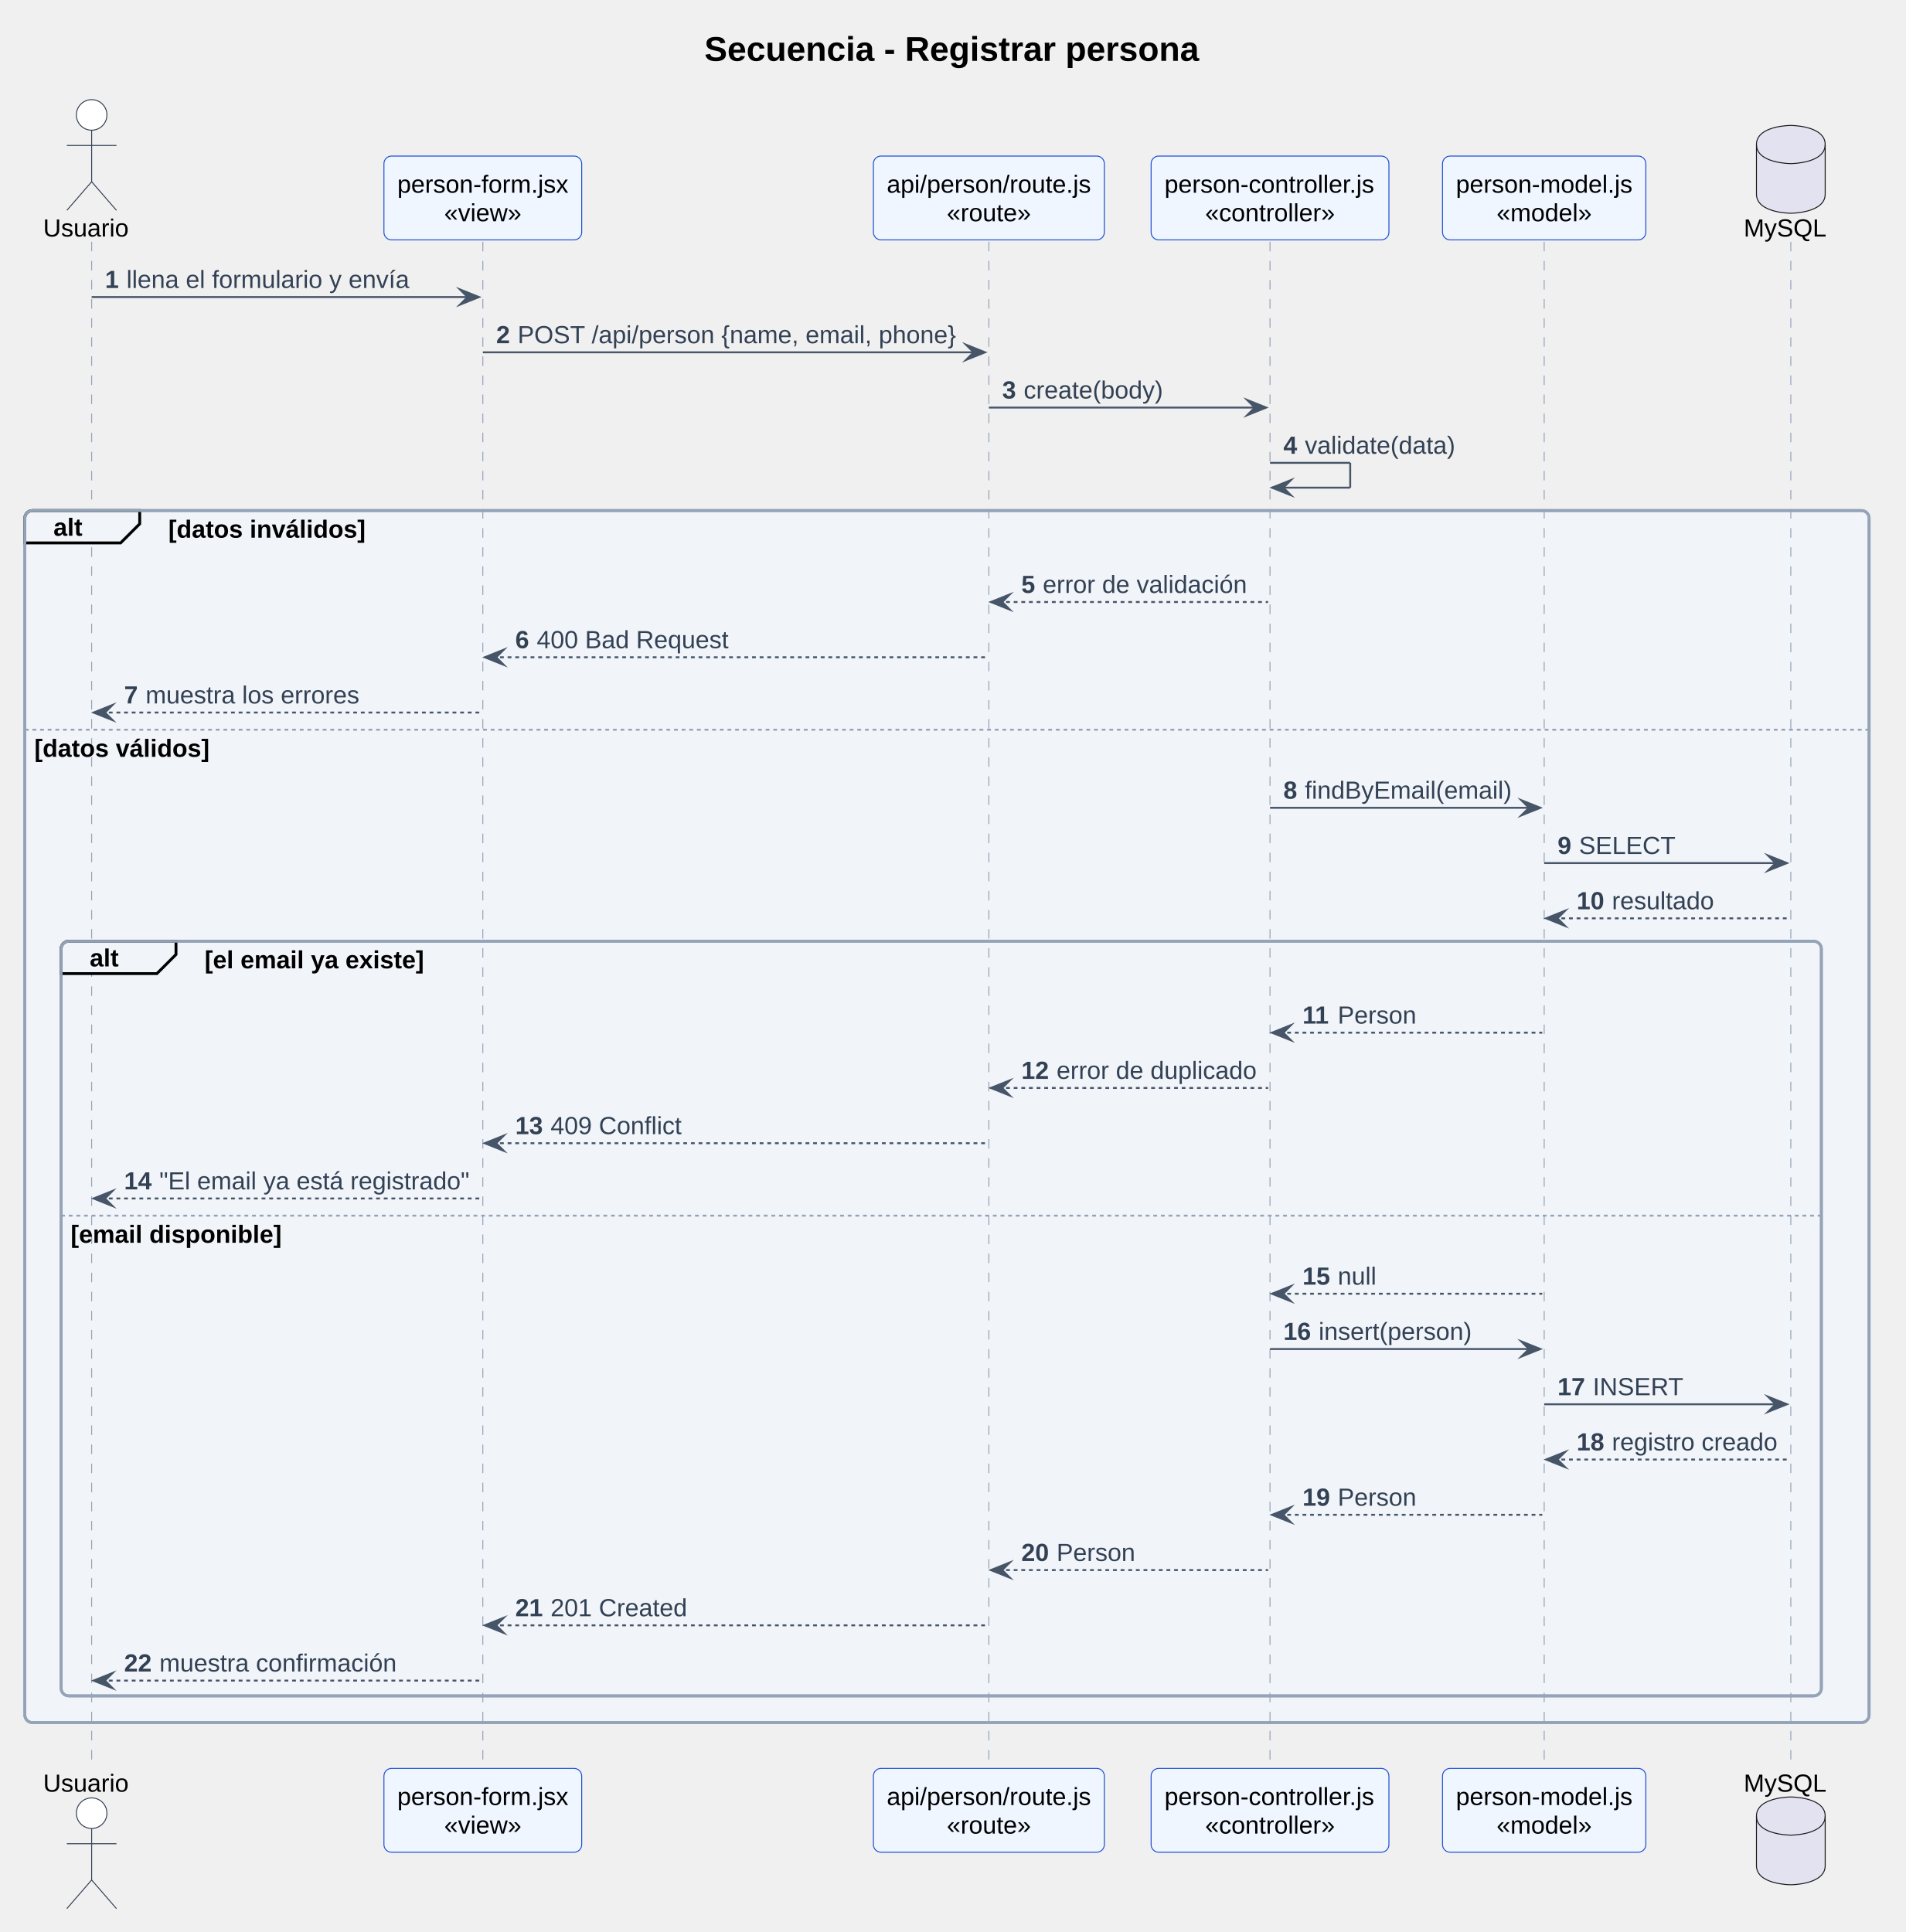
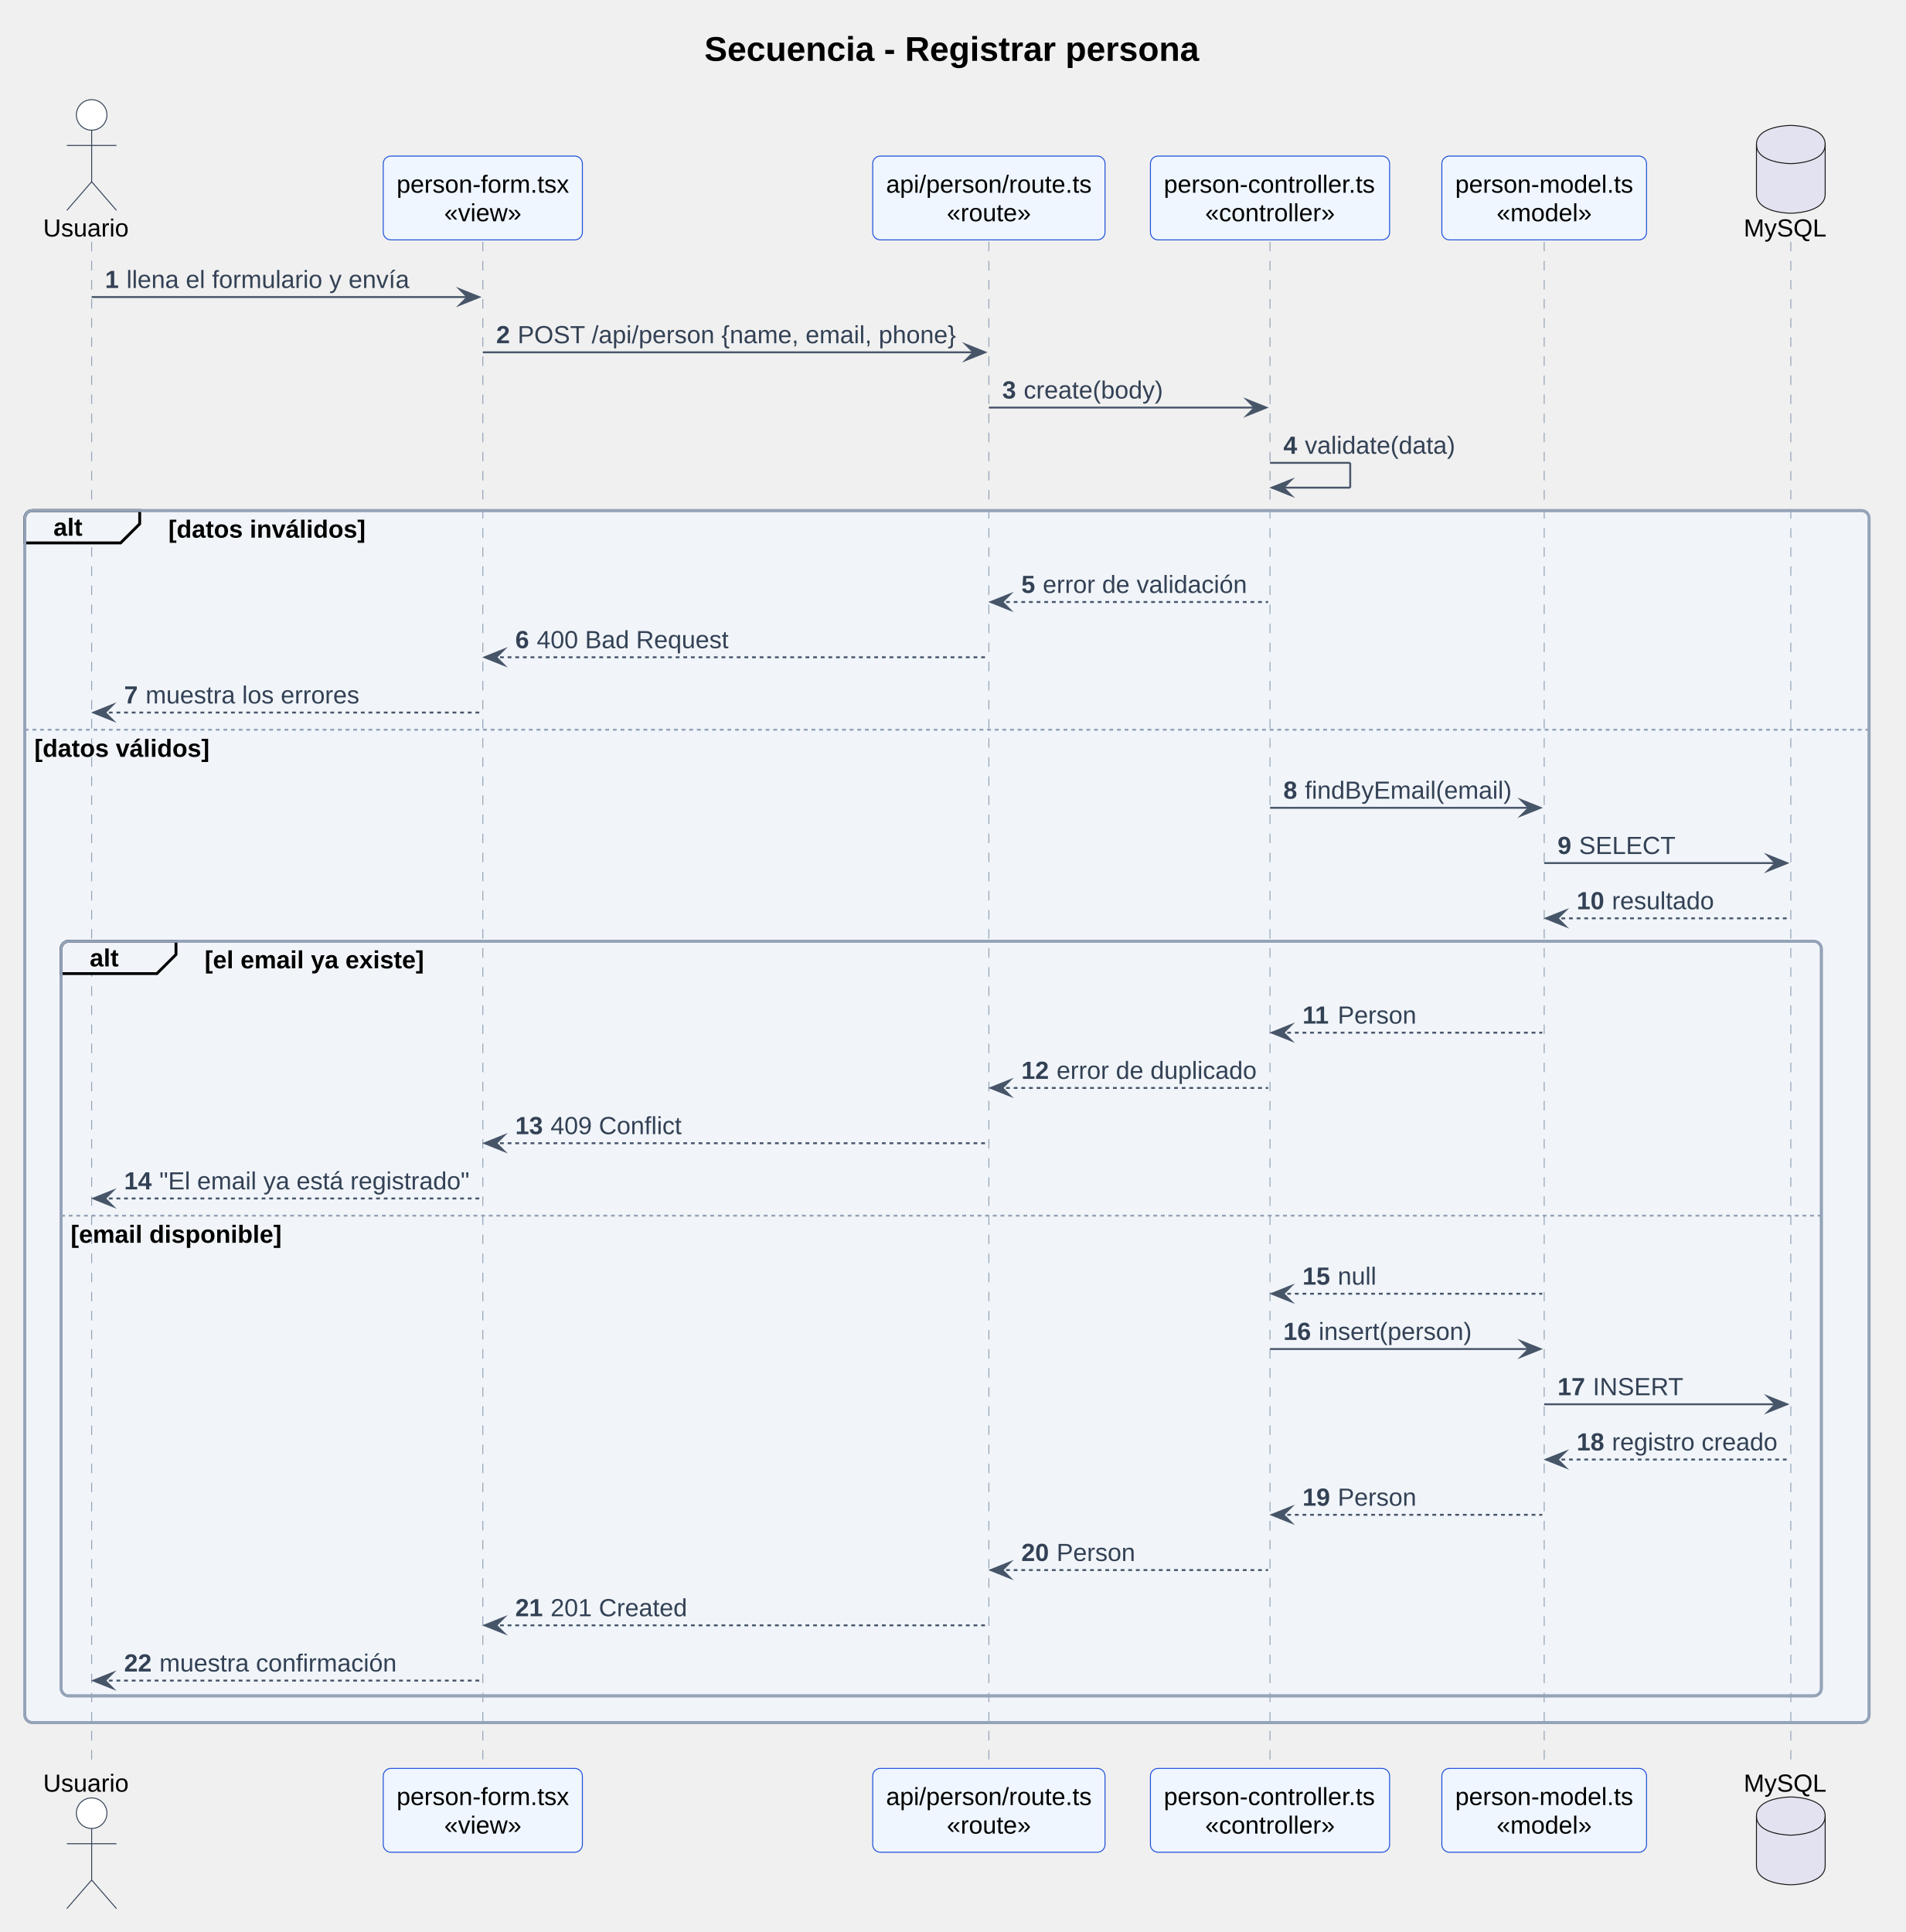
<svg xmlns="http://www.w3.org/2000/svg" version="1.1" data-diagram-type="SEQUENCE" style="width:998px;height:1012px;background:#FFFFFF;" width="998px" height="1012px" viewBox="0 0 998 1012" zoomAndPan="magnify" preserveAspectRatio="none" contentStyleType="text/css">
  <defs />
  <g font-family="sans-serif" lengthAdjust="spacing">
    <g class="title" data-source-line="2">
      <text x="368.905" y="31.884" fill="#000" font-size="18" textLength="259.102" font-weight="700" font-family="Arial">Secuencia - Registrar persona</text>
    </g>
    <rect x="13" y="267.442" width="965.912" height="634.872" fill="#F1F5F9" style="stroke:#F1F5F9;stroke-width:1;" rx="4" ry="4" />
    <rect x="13" y="267.442" width="965.912" height="634.872" fill="none" style="stroke:#94A3B8;stroke-width:1.5;" rx="4" ry="4" />
    <rect x="32" y="493.032" width="921.912" height="395.282" fill="#F1F5F9" style="stroke:#F1F5F9;stroke-width:1;" rx="4" ry="4" />
    <rect x="32" y="493.032" width="921.912" height="395.282" fill="none" style="stroke:#94A3B8;stroke-width:1.5;" rx="4" ry="4" />
    <g class="participant-lifeline" data-qualified-name="U" data-entity-uid="part1" id="part1-lifeline" data-source-line="5">
      <g>
        <rect x="44.5" y="126.647" width="8" height="799.667" fill="#000" fill-opacity="0" />
        <line x1="48" y1="126.647" x2="48" y2="926.314" style="stroke:#94A3B8;stroke-width:0.5;stroke-dasharray:5,5;" />
      </g>
    </g>
    <g class="participant-lifeline" data-qualified-name="V" data-entity-uid="part2" id="part2-lifeline" data-source-line="6">
      <g>
        <rect x="249.371" y="126.647" width="8" height="799.667" fill="#000" fill-opacity="0" />
        <line x1="252.871" y1="126.647" x2="252.871" y2="926.314" style="stroke:#94A3B8;stroke-width:0.5;stroke-dasharray:5,5;" />
      </g>
    </g>
    <g class="participant-lifeline" data-qualified-name="R" data-entity-uid="part3" id="part3-lifeline" data-source-line="7">
      <g>
        <rect x="514.405" y="126.647" width="8" height="799.667" fill="#000" fill-opacity="0" />
        <line x1="517.905" y1="126.647" x2="517.905" y2="926.314" style="stroke:#94A3B8;stroke-width:0.5;stroke-dasharray:5,5;" />
      </g>
    </g>
    <g class="participant-lifeline" data-qualified-name="C" data-entity-uid="part4" id="part4-lifeline" data-source-line="8">
      <g>
        <rect x="661.652" y="126.647" width="8" height="799.667" fill="#000" fill-opacity="0" />
        <line x1="665.152" y1="126.647" x2="665.152" y2="926.314" style="stroke:#94A3B8;stroke-width:0.5;stroke-dasharray:5,5;" />
      </g>
    </g>
    <g class="participant-lifeline" data-qualified-name="M" data-entity-uid="part5" id="part5-lifeline" data-source-line="9">
      <g>
        <rect x="805.243" y="126.647" width="8" height="799.667" fill="#000" fill-opacity="0" />
        <line x1="808.743" y1="126.647" x2="808.743" y2="926.314" style="stroke:#94A3B8;stroke-width:0.5;stroke-dasharray:5,5;" />
      </g>
    </g>
    <g class="participant-lifeline" data-qualified-name="DB" data-entity-uid="part6" id="part6-lifeline" data-source-line="10">
      <g>
        <rect x="934.412" y="126.647" width="8" height="799.667" fill="#000" fill-opacity="0" />
        <line x1="937.912" y1="126.647" x2="937.912" y2="926.314" style="stroke:#94A3B8;stroke-width:0.5;stroke-dasharray:5,5;" />
      </g>
    </g>
    <g class="participant participant-head" data-qualified-name="U" data-entity-uid="part1" id="part1-head" data-source-line="5">
      <text x="22.602" y="123.892" fill="#000" font-size="13" textLength="44.795" font-family="Arial">Usuario</text>
      <ellipse cx="48" cy="60.198" rx="8" ry="8" fill="#FFF" style="stroke:#334155;stroke-width:0.5;" />
      <path d="M48,68.198 L48,95.198 M35,76.198 L61,76.198 M48,95.198 L35,110.198 M48,95.198 L61,110.198" style="stroke:#334155;stroke-width:0.5;" fill="none" />
    </g>
    <g class="participant participant-head" data-qualified-name="V" data-entity-uid="part2" id="part2-head" data-source-line="6">
-       <rect x="201.082" y="81.75" width="103.578" height="43.897" fill="#EFF6FF" style="stroke:#1D4ED8;stroke-width:0.5;" rx="4" ry="4" />
-       <text x="208.082" y="100.943" fill="#000" font-size="13" textLength="89.578" font-family="Arial">person-form.jsx</text>
+       <rect x="200.72" y="81.75" width="104.302" height="43.897" fill="#EFF6FF" style="stroke:#1D4ED8;stroke-width:0.5;" rx="4" ry="4" />
+       <text x="207.72" y="100.943" fill="#000" font-size="13" textLength="90.302" font-family="Arial">person-form.tsx</text>
      <text x="232.638" y="115.892" fill="#000" font-size="13" textLength="40.466" font-family="Arial">«view»</text>
    </g>
    <g class="participant participant-head" data-qualified-name="R" data-entity-uid="part3" id="part3-head" data-source-line="7">
-       <rect x="457.429" y="81.75" width="120.952" height="43.897" fill="#EFF6FF" style="stroke:#1D4ED8;stroke-width:0.5;" rx="4" ry="4" />
-       <text x="464.429" y="100.943" fill="#000" font-size="13" textLength="106.952" font-family="Arial">api/person/route.js</text>
+       <rect x="457.068" y="81.75" width="121.675" height="43.897" fill="#EFF6FF" style="stroke:#1D4ED8;stroke-width:0.5;" rx="4" ry="4" />
+       <text x="464.068" y="100.943" fill="#000" font-size="13" textLength="107.675" font-family="Arial">api/person/route.ts</text>
      <text x="495.86" y="115.892" fill="#000" font-size="13" textLength="44.091" font-family="Arial">«route»</text>
    </g>
    <g class="participant participant-head" data-qualified-name="C" data-entity-uid="part4" id="part4-head" data-source-line="8">
-       <rect x="602.88" y="81.75" width="124.544" height="43.897" fill="#EFF6FF" style="stroke:#1D4ED8;stroke-width:0.5;" rx="4" ry="4" />
-       <text x="609.88" y="100.943" fill="#000" font-size="13" textLength="110.544" font-family="Arial">person-controller.js</text>
+       <rect x="602.518" y="81.75" width="125.268" height="43.897" fill="#EFF6FF" style="stroke:#1D4ED8;stroke-width:0.5;" rx="4" ry="4" />
+       <text x="609.518" y="100.943" fill="#000" font-size="13" textLength="111.268" font-family="Arial">person-controller.ts</text>
      <text x="631.189" y="115.892" fill="#000" font-size="13" textLength="67.926" font-family="Arial">«controller»</text>
    </g>
    <g class="participant participant-head" data-qualified-name="M" data-entity-uid="part5" id="part5-head" data-source-line="9">
-       <rect x="755.5" y="81.75" width="106.485" height="43.897" fill="#EFF6FF" style="stroke:#1D4ED8;stroke-width:0.5;" rx="4" ry="4" />
-       <text x="762.5" y="100.943" fill="#000" font-size="13" textLength="92.485" font-family="Arial">person-model.js</text>
+       <rect x="755.139" y="81.75" width="107.209" height="43.897" fill="#EFF6FF" style="stroke:#1D4ED8;stroke-width:0.5;" rx="4" ry="4" />
+       <text x="762.139" y="100.943" fill="#000" font-size="13" textLength="93.209" font-family="Arial">person-model.ts</text>
      <text x="783.81" y="115.892" fill="#000" font-size="13" textLength="49.867" font-family="Arial">«model»</text>
    </g>
    <g class="participant participant-head" data-qualified-name="DB" data-entity-uid="part6" id="part6-head" data-source-line="10">
      <text x="913.241" y="123.892" fill="#000" font-size="13" textLength="43.342" font-family="Arial">MySQL</text>
      <path d="M919.912,75.698 C919.912,65.698 937.912,65.698 937.912,65.698 C937.912,65.698 955.912,65.698 955.912,75.698 L955.912,101.698 C955.912,111.698 937.912,111.698 937.912,111.698 C937.912,111.698 919.912,111.698 919.912,101.698 L919.912,75.698" style="stroke:#181818;stroke-width:0.5;" fill="#E2E2F0" />
      <path d="M919.912,75.698 C919.912,85.698 937.912,85.698 937.912,85.698 C937.912,85.698 955.912,85.698 955.912,75.698" style="stroke:#181818;stroke-width:0.5;" fill="none" />
    </g>
    <g class="participant participant-tail" data-qualified-name="U" data-entity-uid="part1" id="part1-tail" data-source-line="5">
      <text x="22.602" y="938.508" fill="#000" font-size="13" textLength="44.795" font-family="Arial">Usuario</text>
      <ellipse cx="48" cy="949.763" rx="8" ry="8" fill="#FFF" style="stroke:#334155;stroke-width:0.5;" />
      <path d="M48,957.763 L48,984.763 M35,965.763 L61,965.763 M48,984.763 L35,999.763 M48,984.763 L61,999.763" style="stroke:#334155;stroke-width:0.5;" fill="none" />
    </g>
    <g class="participant participant-tail" data-qualified-name="V" data-entity-uid="part2" id="part2-tail" data-source-line="6">
-       <rect x="201.082" y="926.314" width="103.578" height="43.897" fill="#EFF6FF" style="stroke:#1D4ED8;stroke-width:0.5;" rx="4" ry="4" />
-       <text x="208.082" y="945.508" fill="#000" font-size="13" textLength="89.578" font-family="Arial">person-form.jsx</text>
+       <rect x="200.72" y="926.314" width="104.302" height="43.897" fill="#EFF6FF" style="stroke:#1D4ED8;stroke-width:0.5;" rx="4" ry="4" />
+       <text x="207.72" y="945.508" fill="#000" font-size="13" textLength="90.302" font-family="Arial">person-form.tsx</text>
      <text x="232.638" y="960.457" fill="#000" font-size="13" textLength="40.466" font-family="Arial">«view»</text>
    </g>
    <g class="participant participant-tail" data-qualified-name="R" data-entity-uid="part3" id="part3-tail" data-source-line="7">
-       <rect x="457.429" y="926.314" width="120.952" height="43.897" fill="#EFF6FF" style="stroke:#1D4ED8;stroke-width:0.5;" rx="4" ry="4" />
-       <text x="464.429" y="945.508" fill="#000" font-size="13" textLength="106.952" font-family="Arial">api/person/route.js</text>
+       <rect x="457.068" y="926.314" width="121.675" height="43.897" fill="#EFF6FF" style="stroke:#1D4ED8;stroke-width:0.5;" rx="4" ry="4" />
+       <text x="464.068" y="945.508" fill="#000" font-size="13" textLength="107.675" font-family="Arial">api/person/route.ts</text>
      <text x="495.86" y="960.457" fill="#000" font-size="13" textLength="44.091" font-family="Arial">«route»</text>
    </g>
    <g class="participant participant-tail" data-qualified-name="C" data-entity-uid="part4" id="part4-tail" data-source-line="8">
-       <rect x="602.88" y="926.314" width="124.544" height="43.897" fill="#EFF6FF" style="stroke:#1D4ED8;stroke-width:0.5;" rx="4" ry="4" />
-       <text x="609.88" y="945.508" fill="#000" font-size="13" textLength="110.544" font-family="Arial">person-controller.js</text>
+       <rect x="602.518" y="926.314" width="125.268" height="43.897" fill="#EFF6FF" style="stroke:#1D4ED8;stroke-width:0.5;" rx="4" ry="4" />
+       <text x="609.518" y="945.508" fill="#000" font-size="13" textLength="111.268" font-family="Arial">person-controller.ts</text>
      <text x="631.189" y="960.457" fill="#000" font-size="13" textLength="67.926" font-family="Arial">«controller»</text>
    </g>
    <g class="participant participant-tail" data-qualified-name="M" data-entity-uid="part5" id="part5-tail" data-source-line="9">
-       <rect x="755.5" y="926.314" width="106.485" height="43.897" fill="#EFF6FF" style="stroke:#1D4ED8;stroke-width:0.5;" rx="4" ry="4" />
-       <text x="762.5" y="945.508" fill="#000" font-size="13" textLength="92.485" font-family="Arial">person-model.js</text>
+       <rect x="755.139" y="926.314" width="107.209" height="43.897" fill="#EFF6FF" style="stroke:#1D4ED8;stroke-width:0.5;" rx="4" ry="4" />
+       <text x="762.139" y="945.508" fill="#000" font-size="13" textLength="93.209" font-family="Arial">person-model.ts</text>
      <text x="783.81" y="960.457" fill="#000" font-size="13" textLength="49.867" font-family="Arial">«model»</text>
    </g>
    <g class="participant participant-tail" data-qualified-name="DB" data-entity-uid="part6" id="part6-tail" data-source-line="10">
      <text x="913.241" y="938.508" fill="#000" font-size="13" textLength="43.342" font-family="Arial">MySQL</text>
      <path d="M919.912,951.263 C919.912,941.263 937.912,941.263 937.912,941.263 C937.912,941.263 955.912,941.263 955.912,951.263 L955.912,977.263 C955.912,987.263 937.912,987.263 937.912,987.263 C937.912,987.263 919.912,987.263 919.912,977.263 L919.912,951.263" style="stroke:#181818;stroke-width:0.5;" fill="#E2E2F0" />
      <path d="M919.912,951.263 C919.912,961.263 937.912,961.263 937.912,961.263 C937.912,961.263 955.912,961.263 955.912,951.263" style="stroke:#181818;stroke-width:0.5;" fill="none" />
    </g>
    <g class="message" data-entity-1="part1" data-entity-2="part2" id="msg1" data-source-line="12">
      <polygon points="240.871,151.596,250.871,155.596,240.871,159.596,244.871,155.596" fill="#475569" style="stroke:#475569;stroke-width:1;stroke-linejoin:miter;stroke-miterlimit:10;" />
      <line x1="48" y1="155.596" x2="246.871" y2="155.596" style="stroke:#475569;stroke-width:1;" />
      <text x="55" y="150.841" fill="#334155" font-size="13" font-weight="700" font-family="Arial">1</text>
      <text x="66.23" y="150.841" fill="#334155" font-size="13" textLength="148.129" font-family="Arial">llena el formulario y envía</text>
    </g>
    <g class="message" data-entity-1="part2" data-entity-2="part3" id="msg2" data-source-line="13">
      <polygon points="505.905,180.544,515.905,184.544,505.905,188.544,509.905,184.544" fill="#475569" style="stroke:#475569;stroke-width:1;stroke-linejoin:miter;stroke-miterlimit:10;" />
      <line x1="252.871" y1="184.544" x2="511.905" y2="184.544" style="stroke:#475569;stroke-width:1;" />
      <text x="259.871" y="179.79" fill="#334155" font-size="13" font-weight="700" font-family="Arial">2</text>
      <text x="271.101" y="179.79" fill="#334155" font-size="13" textLength="229.804" font-family="Arial">POST /api/person {name, email, phone}</text>
    </g>
    <g class="message" data-entity-1="part3" data-entity-2="part4" id="msg3" data-source-line="14">
      <polygon points="653.152,209.493,663.152,213.493,653.152,217.493,657.152,213.493" fill="#475569" style="stroke:#475569;stroke-width:1;stroke-linejoin:miter;stroke-miterlimit:10;" />
      <line x1="517.905" y1="213.493" x2="659.152" y2="213.493" style="stroke:#475569;stroke-width:1;" />
      <text x="524.905" y="208.738" fill="#334155" font-size="13" font-weight="700" font-family="Arial">3</text>
      <text x="536.135" y="208.738" fill="#334155" font-size="13" textLength="72.979" font-family="Arial">create(body)</text>
    </g>
    <g class="message" data-entity-1="part4" data-entity-2="part4" id="msg4" data-source-line="15">
      <line x1="665.152" y1="242.442" x2="707.152" y2="242.442" style="stroke:#475569;stroke-width:1;" />
      <line x1="707.152" y1="242.442" x2="707.152" y2="255.442" style="stroke:#475569;stroke-width:1;" />
      <line x1="666.152" y1="255.442" x2="707.152" y2="255.442" style="stroke:#475569;stroke-width:1;" />
      <polygon points="676.152,251.442,666.152,255.442,676.152,259.442,672.152,255.442" fill="#475569" style="stroke:#475569;stroke-width:1;stroke-linejoin:miter;stroke-miterlimit:10;" />
      <text x="672.152" y="237.687" fill="#334155" font-size="13" font-weight="700" font-family="Arial">4</text>
      <text x="683.382" y="237.687" fill="#334155" font-size="13" textLength="78.768" font-family="Arial">validate(data)</text>
    </g>
    <path d="M17,267.442 L73.171,267.442 L73.171,274.391 L63.171,284.391 L13,284.391 L13,271.442 A4,4 0 0 1 17,267.442" style="stroke:#000;stroke-width:1.5;" fill="#F1F5F9" />
    <rect x="13" y="267.442" width="965.912" height="634.872" fill="none" style="stroke:#94A3B8;stroke-width:1.5;" rx="4" ry="4" />
    <text x="28" y="280.636" fill="#000" font-size="13" textLength="15.171" font-weight="700" font-family="Arial">alt</text>
    <text x="88.171" y="281.636" fill="#000" font-size="13" textLength="103.289" font-weight="700" font-family="Arial">[datos inválidos]</text>
    <g class="message" data-entity-1="part4" data-entity-2="part3" id="msg5" data-source-line="18">
      <polygon points="528.905,311.339,518.905,315.339,528.905,319.339,524.905,315.339" fill="#475569" style="stroke:#475569;stroke-width:1;stroke-linejoin:miter;stroke-miterlimit:10;" />
      <line x1="522.905" y1="315.339" x2="664.152" y2="315.339" style="stroke:#475569;stroke-width:1;stroke-dasharray:2,2;" />
      <text x="534.905" y="310.584" fill="#334155" font-size="13" font-weight="700" font-family="Arial">5</text>
      <text x="546.135" y="310.584" fill="#334155" font-size="13" textLength="106.945" font-family="Arial">error de validación</text>
    </g>
    <g class="message" data-entity-1="part3" data-entity-2="part2" id="msg6" data-source-line="19">
      <polygon points="263.871,340.288,253.871,344.288,263.871,348.288,259.871,344.288" fill="#475569" style="stroke:#475569;stroke-width:1;stroke-linejoin:miter;stroke-miterlimit:10;" />
      <line x1="257.871" y1="344.288" x2="516.905" y2="344.288" style="stroke:#475569;stroke-width:1;stroke-dasharray:2,2;" />
      <text x="269.871" y="339.533" fill="#334155" font-size="13" font-weight="700" font-family="Arial">6</text>
      <text x="281.101" y="339.533" fill="#334155" font-size="13" textLength="100.464" font-family="Arial">400 Bad Request</text>
    </g>
    <g class="message" data-entity-1="part2" data-entity-2="part1" id="msg7" data-source-line="20">
      <polygon points="59,369.237,49,373.237,59,377.237,55,373.237" fill="#475569" style="stroke:#475569;stroke-width:1;stroke-linejoin:miter;stroke-miterlimit:10;" />
      <line x1="53" y1="373.237" x2="251.871" y2="373.237" style="stroke:#475569;stroke-width:1;stroke-dasharray:2,2;" />
      <text x="65" y="368.482" fill="#334155" font-size="13" font-weight="700" font-family="Arial">7</text>
      <text x="76.23" y="368.482" fill="#334155" font-size="13" textLength="111.979" font-family="Arial">muestra los errores</text>
    </g>
    <line x1="13" y1="382.237" x2="978.912" y2="382.237" style="stroke:#94A3B8;stroke-width:1;stroke-dasharray:2,2;" />
    <text x="18" y="396.431" fill="#000" font-size="13" textLength="91.736" font-weight="700" font-family="Arial">[datos válidos]</text>
    <g class="message" data-entity-1="part4" data-entity-2="part5" id="msg8" data-source-line="22">
      <polygon points="796.743,419.134,806.743,423.134,796.743,427.134,800.743,423.134" fill="#475569" style="stroke:#475569;stroke-width:1;stroke-linejoin:miter;stroke-miterlimit:10;" />
      <line x1="665.152" y1="423.134" x2="802.743" y2="423.134" style="stroke:#475569;stroke-width:1;" />
      <text x="672.152" y="418.379" fill="#334155" font-size="13" font-weight="700" font-family="Arial">8</text>
      <text x="683.382" y="418.379" fill="#334155" font-size="13" textLength="108.361" font-family="Arial">findByEmail(email)</text>
    </g>
    <g class="message" data-entity-1="part5" data-entity-2="part6" id="msg9" data-source-line="23">
      <polygon points="925.912,448.083,935.912,452.083,925.912,456.083,929.912,452.083" fill="#475569" style="stroke:#475569;stroke-width:1;stroke-linejoin:miter;stroke-miterlimit:10;" />
      <line x1="808.743" y1="452.083" x2="931.912" y2="452.083" style="stroke:#475569;stroke-width:1;" />
      <text x="815.743" y="447.328" fill="#334155" font-size="13" font-weight="700" font-family="Arial">9</text>
      <text x="826.973" y="447.328" fill="#334155" font-size="13" textLength="50.572" font-family="Arial">SELECT</text>
    </g>
    <g class="message" data-entity-1="part6" data-entity-2="part5" id="msg10" data-source-line="24">
      <polygon points="819.743,477.032,809.743,481.032,819.743,485.032,815.743,481.032" fill="#475569" style="stroke:#475569;stroke-width:1;stroke-linejoin:miter;stroke-miterlimit:10;" />
      <line x1="813.743" y1="481.032" x2="936.912" y2="481.032" style="stroke:#475569;stroke-width:1;stroke-dasharray:2,2;" />
      <text x="825.743" y="476.277" fill="#334155" font-size="13" textLength="14.46" font-weight="700" font-family="Arial">10</text>
      <text x="844.203" y="476.277" fill="#334155" font-size="13" textLength="53.479" font-family="Arial">resultado</text>
    </g>
    <path d="M36,493.032 L92.171,493.032 L92.171,499.98 L82.171,509.98 L32,509.98 L32,497.032 A4,4 0 0 1 36,493.032" style="stroke:#000;stroke-width:1.5;" fill="#F1F5F9" />
    <rect x="32" y="493.032" width="921.912" height="395.282" fill="none" style="stroke:#94A3B8;stroke-width:1.5;" rx="4" ry="4" />
    <text x="47" y="506.226" fill="#000" font-size="13" textLength="15.171" font-weight="700" font-family="Arial">alt</text>
    <text x="107.171" y="507.226" fill="#000" font-size="13" textLength="114.899" font-weight="700" font-family="Arial">[el email ya existe]</text>
    <g class="message" data-entity-1="part5" data-entity-2="part4" id="msg11" data-source-line="26">
      <polygon points="676.152,536.929,666.152,540.929,676.152,544.929,672.152,540.929" fill="#475569" style="stroke:#475569;stroke-width:1;stroke-linejoin:miter;stroke-miterlimit:10;" />
      <line x1="670.152" y1="540.929" x2="807.743" y2="540.929" style="stroke:#475569;stroke-width:1;stroke-dasharray:2,2;" />
      <text x="682.152" y="536.174" fill="#334155" font-size="13" textLength="14.46" font-weight="700" font-family="Arial">11</text>
      <text x="700.612" y="536.174" fill="#334155" font-size="13" textLength="41.19" font-family="Arial">Person</text>
    </g>
    <g class="message" data-entity-1="part4" data-entity-2="part3" id="msg12" data-source-line="27">
      <polygon points="528.905,565.878,518.905,569.878,528.905,573.878,524.905,569.878" fill="#475569" style="stroke:#475569;stroke-width:1;stroke-linejoin:miter;stroke-miterlimit:10;" />
      <line x1="522.905" y1="569.878" x2="664.152" y2="569.878" style="stroke:#475569;stroke-width:1;stroke-dasharray:2,2;" />
      <text x="534.905" y="565.123" fill="#334155" font-size="13" textLength="14.46" font-weight="700" font-family="Arial">12</text>
      <text x="553.365" y="565.123" fill="#334155" font-size="13" textLength="104.787" font-family="Arial">error de duplicado</text>
    </g>
    <g class="message" data-entity-1="part3" data-entity-2="part2" id="msg13" data-source-line="28">
      <polygon points="263.871,594.827,253.871,598.827,263.871,602.827,259.871,598.827" fill="#475569" style="stroke:#475569;stroke-width:1;stroke-linejoin:miter;stroke-miterlimit:10;" />
      <line x1="257.871" y1="598.827" x2="516.905" y2="598.827" style="stroke:#475569;stroke-width:1;stroke-dasharray:2,2;" />
      <text x="269.871" y="594.072" fill="#334155" font-size="13" textLength="14.46" font-weight="700" font-family="Arial">13</text>
      <text x="288.331" y="594.072" fill="#334155" font-size="13" textLength="68.65" font-family="Arial">409 Conflict</text>
    </g>
    <g class="message" data-entity-1="part2" data-entity-2="part1" id="msg14" data-source-line="29">
      <polygon points="59,623.775,49,627.775,59,631.775,55,627.775" fill="#475569" style="stroke:#475569;stroke-width:1;stroke-linejoin:miter;stroke-miterlimit:10;" />
      <line x1="53" y1="627.775" x2="251.871" y2="627.775" style="stroke:#475569;stroke-width:1;stroke-dasharray:2,2;" />
      <text x="65" y="623.021" fill="#334155" font-size="13" textLength="14.46" font-weight="700" font-family="Arial">14</text>
      <text x="83.46" y="623.021" fill="#334155" font-size="13" textLength="162.411" font-family="Arial">"El email ya está registrado"</text>
    </g>
    <line x1="32" y1="636.775" x2="953.912" y2="636.775" style="stroke:#94A3B8;stroke-width:1;stroke-dasharray:2,2;" />
    <text x="37" y="650.969" fill="#000" font-size="13" textLength="110.513" font-weight="700" font-family="Arial">[email disponible]</text>
    <g class="message" data-entity-1="part5" data-entity-2="part4" id="msg15" data-source-line="31">
      <polygon points="676.152,673.673,666.152,677.673,676.152,681.673,672.152,677.673" fill="#475569" style="stroke:#475569;stroke-width:1;stroke-linejoin:miter;stroke-miterlimit:10;" />
      <line x1="670.152" y1="677.673" x2="807.743" y2="677.673" style="stroke:#475569;stroke-width:1;stroke-dasharray:2,2;" />
      <text x="682.152" y="672.918" fill="#334155" font-size="13" textLength="14.46" font-weight="700" font-family="Arial">15</text>
      <text x="700.612" y="672.918" fill="#334155" font-size="13" textLength="20.236" font-family="Arial">null</text>
    </g>
    <g class="message" data-entity-1="part4" data-entity-2="part5" id="msg16" data-source-line="32">
      <polygon points="796.743,702.622,806.743,706.622,796.743,710.622,800.743,706.622" fill="#475569" style="stroke:#475569;stroke-width:1;stroke-linejoin:miter;stroke-miterlimit:10;" />
      <line x1="665.152" y1="706.622" x2="802.743" y2="706.622" style="stroke:#475569;stroke-width:1;" />
      <text x="672.152" y="701.867" fill="#334155" font-size="13" textLength="14.46" font-weight="700" font-family="Arial">16</text>
      <text x="690.612" y="701.867" fill="#334155" font-size="13" textLength="80.196" font-family="Arial">insert(person)</text>
    </g>
    <g class="message" data-entity-1="part5" data-entity-2="part6" id="msg17" data-source-line="33">
      <polygon points="925.912,731.57,935.912,735.57,925.912,739.57,929.912,735.57" fill="#475569" style="stroke:#475569;stroke-width:1;stroke-linejoin:miter;stroke-miterlimit:10;" />
      <line x1="808.743" y1="735.57" x2="931.912" y2="735.57" style="stroke:#475569;stroke-width:1;" />
      <text x="815.743" y="730.815" fill="#334155" font-size="13" textLength="14.46" font-weight="700" font-family="Arial">17</text>
      <text x="834.203" y="730.815" fill="#334155" font-size="13" textLength="47.671" font-family="Arial">INSERT</text>
    </g>
    <g class="message" data-entity-1="part6" data-entity-2="part5" id="msg18" data-source-line="34">
      <polygon points="819.743,760.519,809.743,764.519,819.743,768.519,815.743,764.519" fill="#475569" style="stroke:#475569;stroke-width:1;stroke-linejoin:miter;stroke-miterlimit:10;" />
      <line x1="813.743" y1="764.519" x2="936.912" y2="764.519" style="stroke:#475569;stroke-width:1;stroke-dasharray:2,2;" />
      <text x="825.743" y="759.764" fill="#334155" font-size="13" textLength="14.46" font-weight="700" font-family="Arial">18</text>
      <text x="844.203" y="759.764" fill="#334155" font-size="13" textLength="86.709" font-family="Arial">registro creado</text>
    </g>
    <g class="message" data-entity-1="part5" data-entity-2="part4" id="msg19" data-source-line="35">
      <polygon points="676.152,789.468,666.152,793.468,676.152,797.468,672.152,793.468" fill="#475569" style="stroke:#475569;stroke-width:1;stroke-linejoin:miter;stroke-miterlimit:10;" />
      <line x1="670.152" y1="793.468" x2="807.743" y2="793.468" style="stroke:#475569;stroke-width:1;stroke-dasharray:2,2;" />
      <text x="682.152" y="788.713" fill="#334155" font-size="13" textLength="14.46" font-weight="700" font-family="Arial">19</text>
      <text x="700.612" y="788.713" fill="#334155" font-size="13" textLength="41.19" font-family="Arial">Person</text>
    </g>
    <g class="message" data-entity-1="part4" data-entity-2="part3" id="msg20" data-source-line="36">
      <polygon points="528.905,818.417,518.905,822.417,528.905,826.417,524.905,822.417" fill="#475569" style="stroke:#475569;stroke-width:1;stroke-linejoin:miter;stroke-miterlimit:10;" />
      <line x1="522.905" y1="822.417" x2="664.152" y2="822.417" style="stroke:#475569;stroke-width:1;stroke-dasharray:2,2;" />
      <text x="534.905" y="817.662" fill="#334155" font-size="13" textLength="14.46" font-weight="700" font-family="Arial">20</text>
      <text x="553.365" y="817.662" fill="#334155" font-size="13" textLength="41.19" font-family="Arial">Person</text>
    </g>
    <g class="message" data-entity-1="part3" data-entity-2="part2" id="msg21" data-source-line="37">
      <polygon points="263.871,847.365,253.871,851.365,263.871,855.365,259.871,851.365" fill="#475569" style="stroke:#475569;stroke-width:1;stroke-linejoin:miter;stroke-miterlimit:10;" />
      <line x1="257.871" y1="851.365" x2="516.905" y2="851.365" style="stroke:#475569;stroke-width:1;stroke-dasharray:2,2;" />
      <text x="269.871" y="846.61" fill="#334155" font-size="13" textLength="14.46" font-weight="700" font-family="Arial">21</text>
      <text x="288.331" y="846.61" fill="#334155" font-size="13" textLength="71.551" font-family="Arial">201 Created</text>
    </g>
    <g class="message" data-entity-1="part2" data-entity-2="part1" id="msg22" data-source-line="38">
      <polygon points="59,876.314,49,880.314,59,884.314,55,880.314" fill="#475569" style="stroke:#475569;stroke-width:1;stroke-linejoin:miter;stroke-miterlimit:10;" />
      <line x1="53" y1="880.314" x2="251.871" y2="880.314" style="stroke:#475569;stroke-width:1;stroke-dasharray:2,2;" />
      <text x="65" y="875.559" fill="#334155" font-size="13" textLength="14.46" font-weight="700" font-family="Arial">22</text>
      <text x="83.46" y="875.559" fill="#334155" font-size="13" textLength="124.268" font-family="Arial">muestra confirmación</text>
    </g>
  </g>
</svg>
